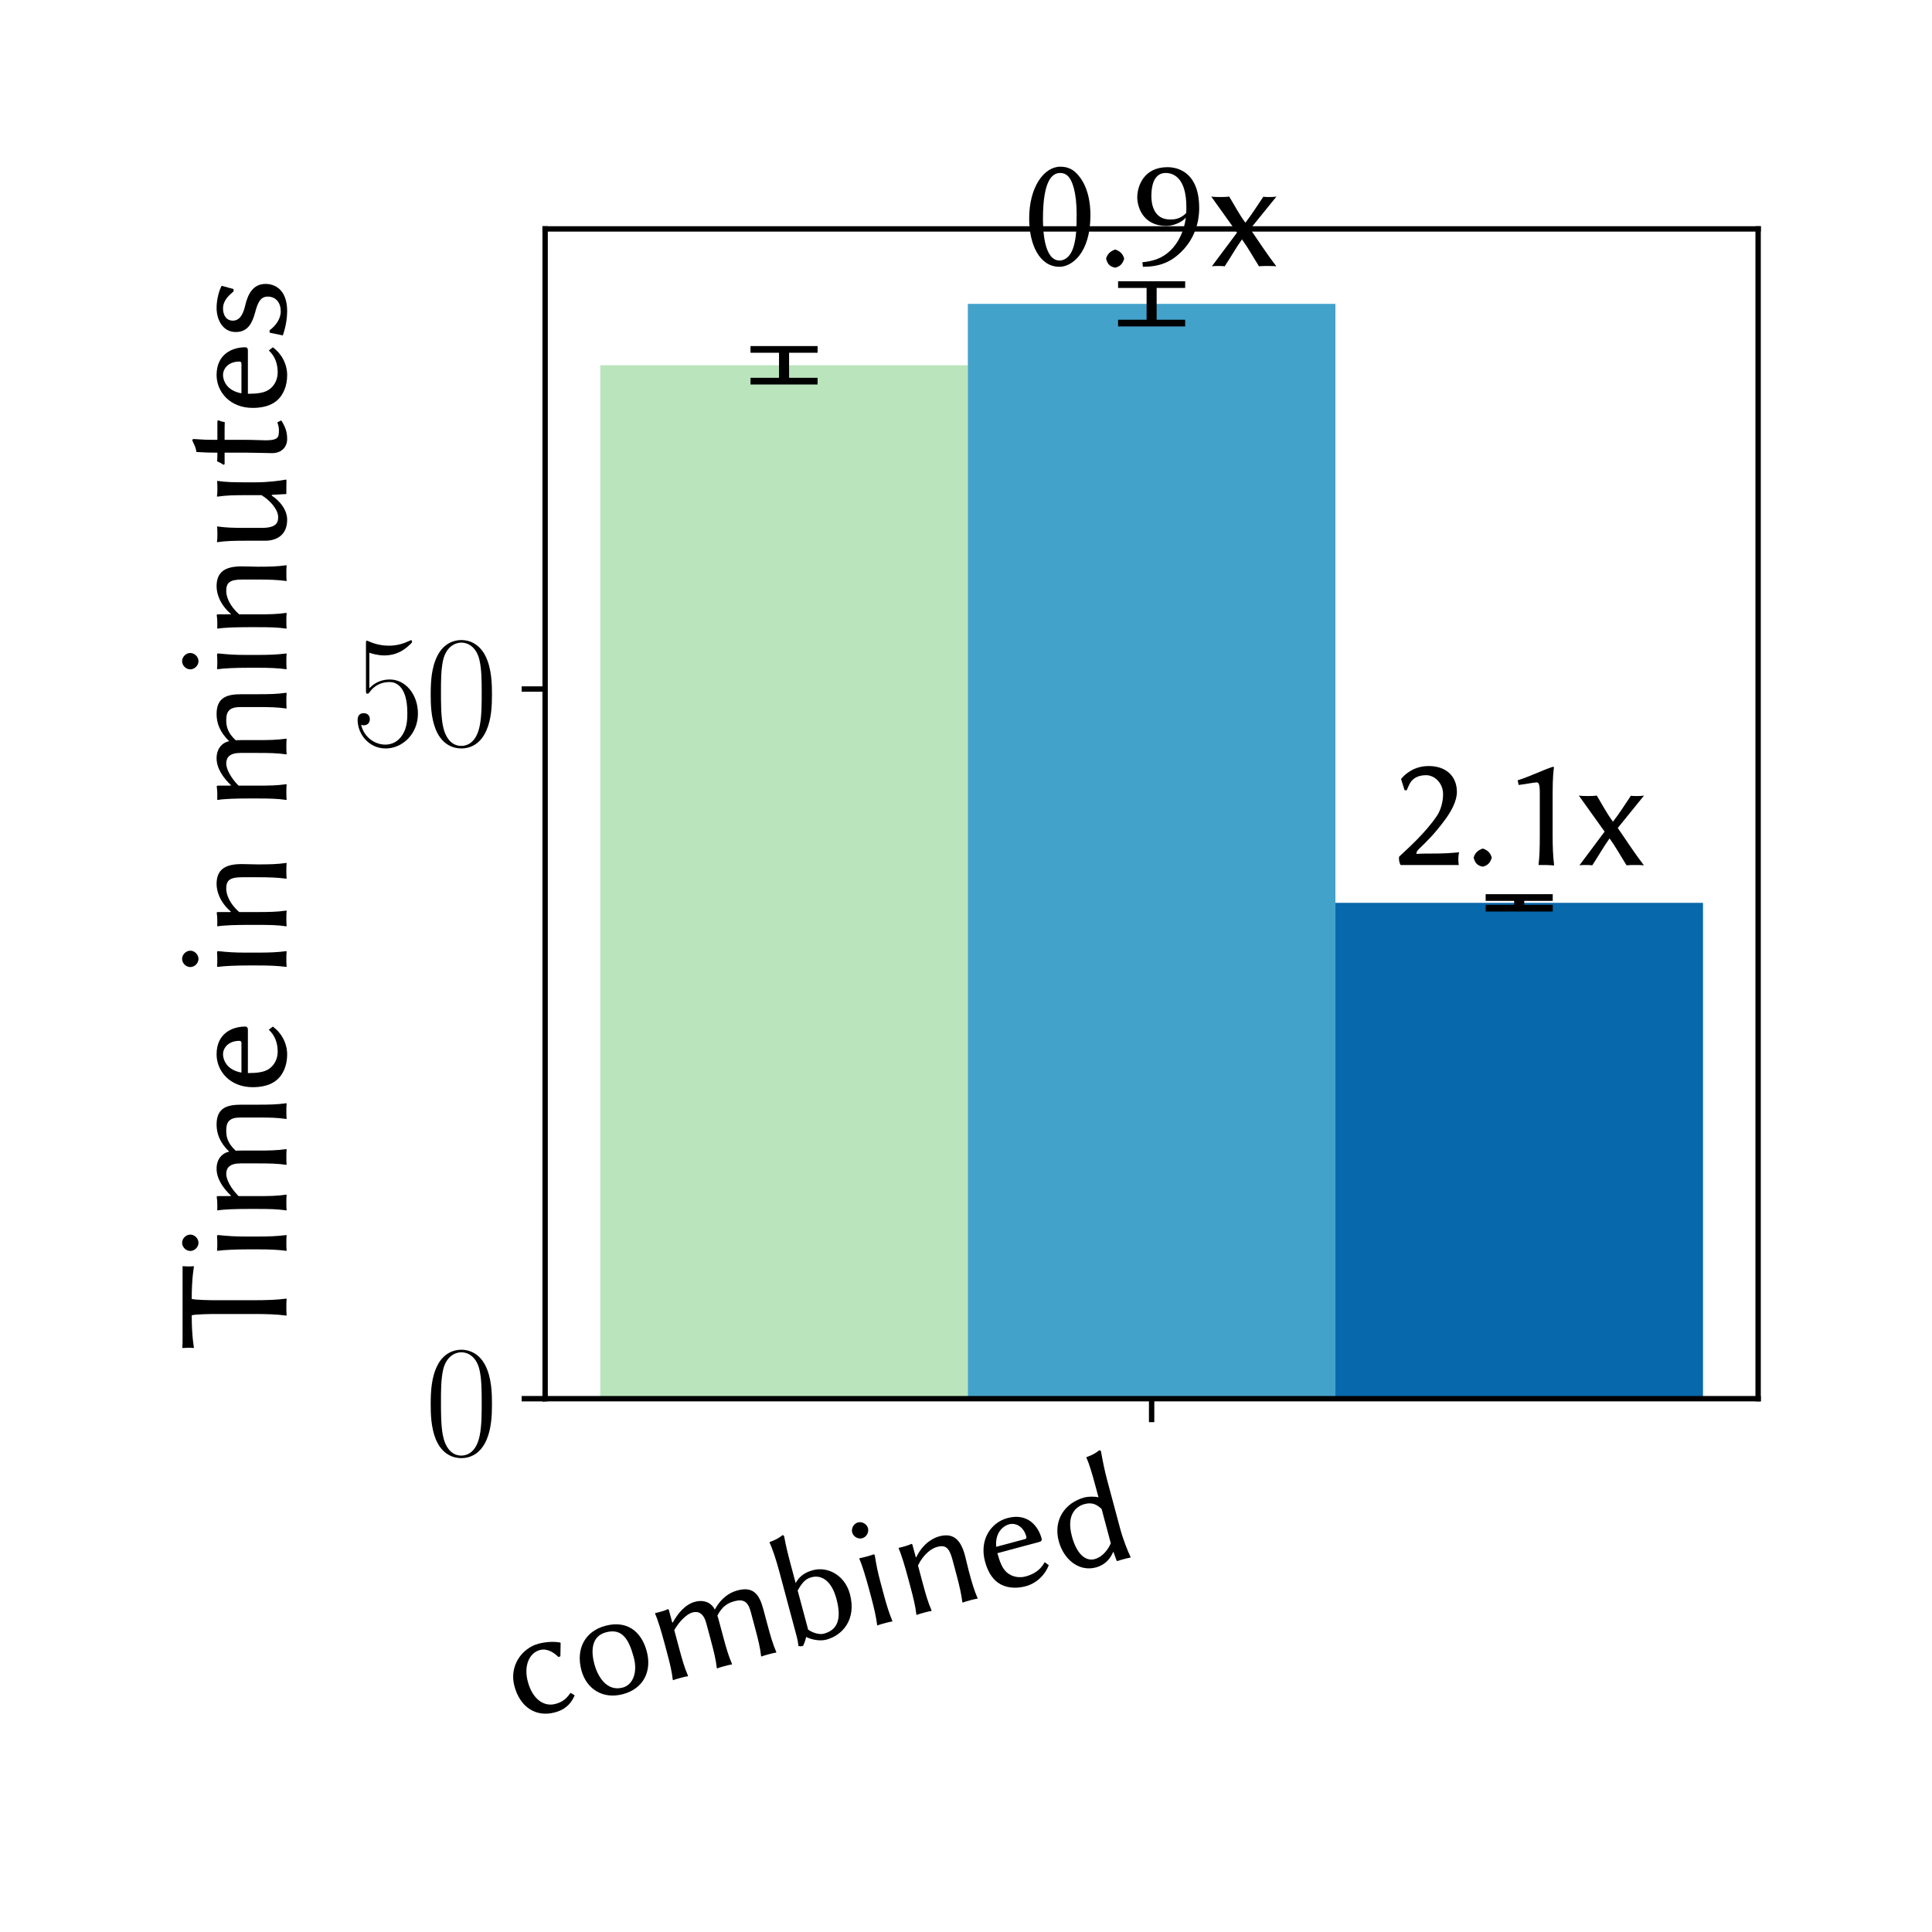
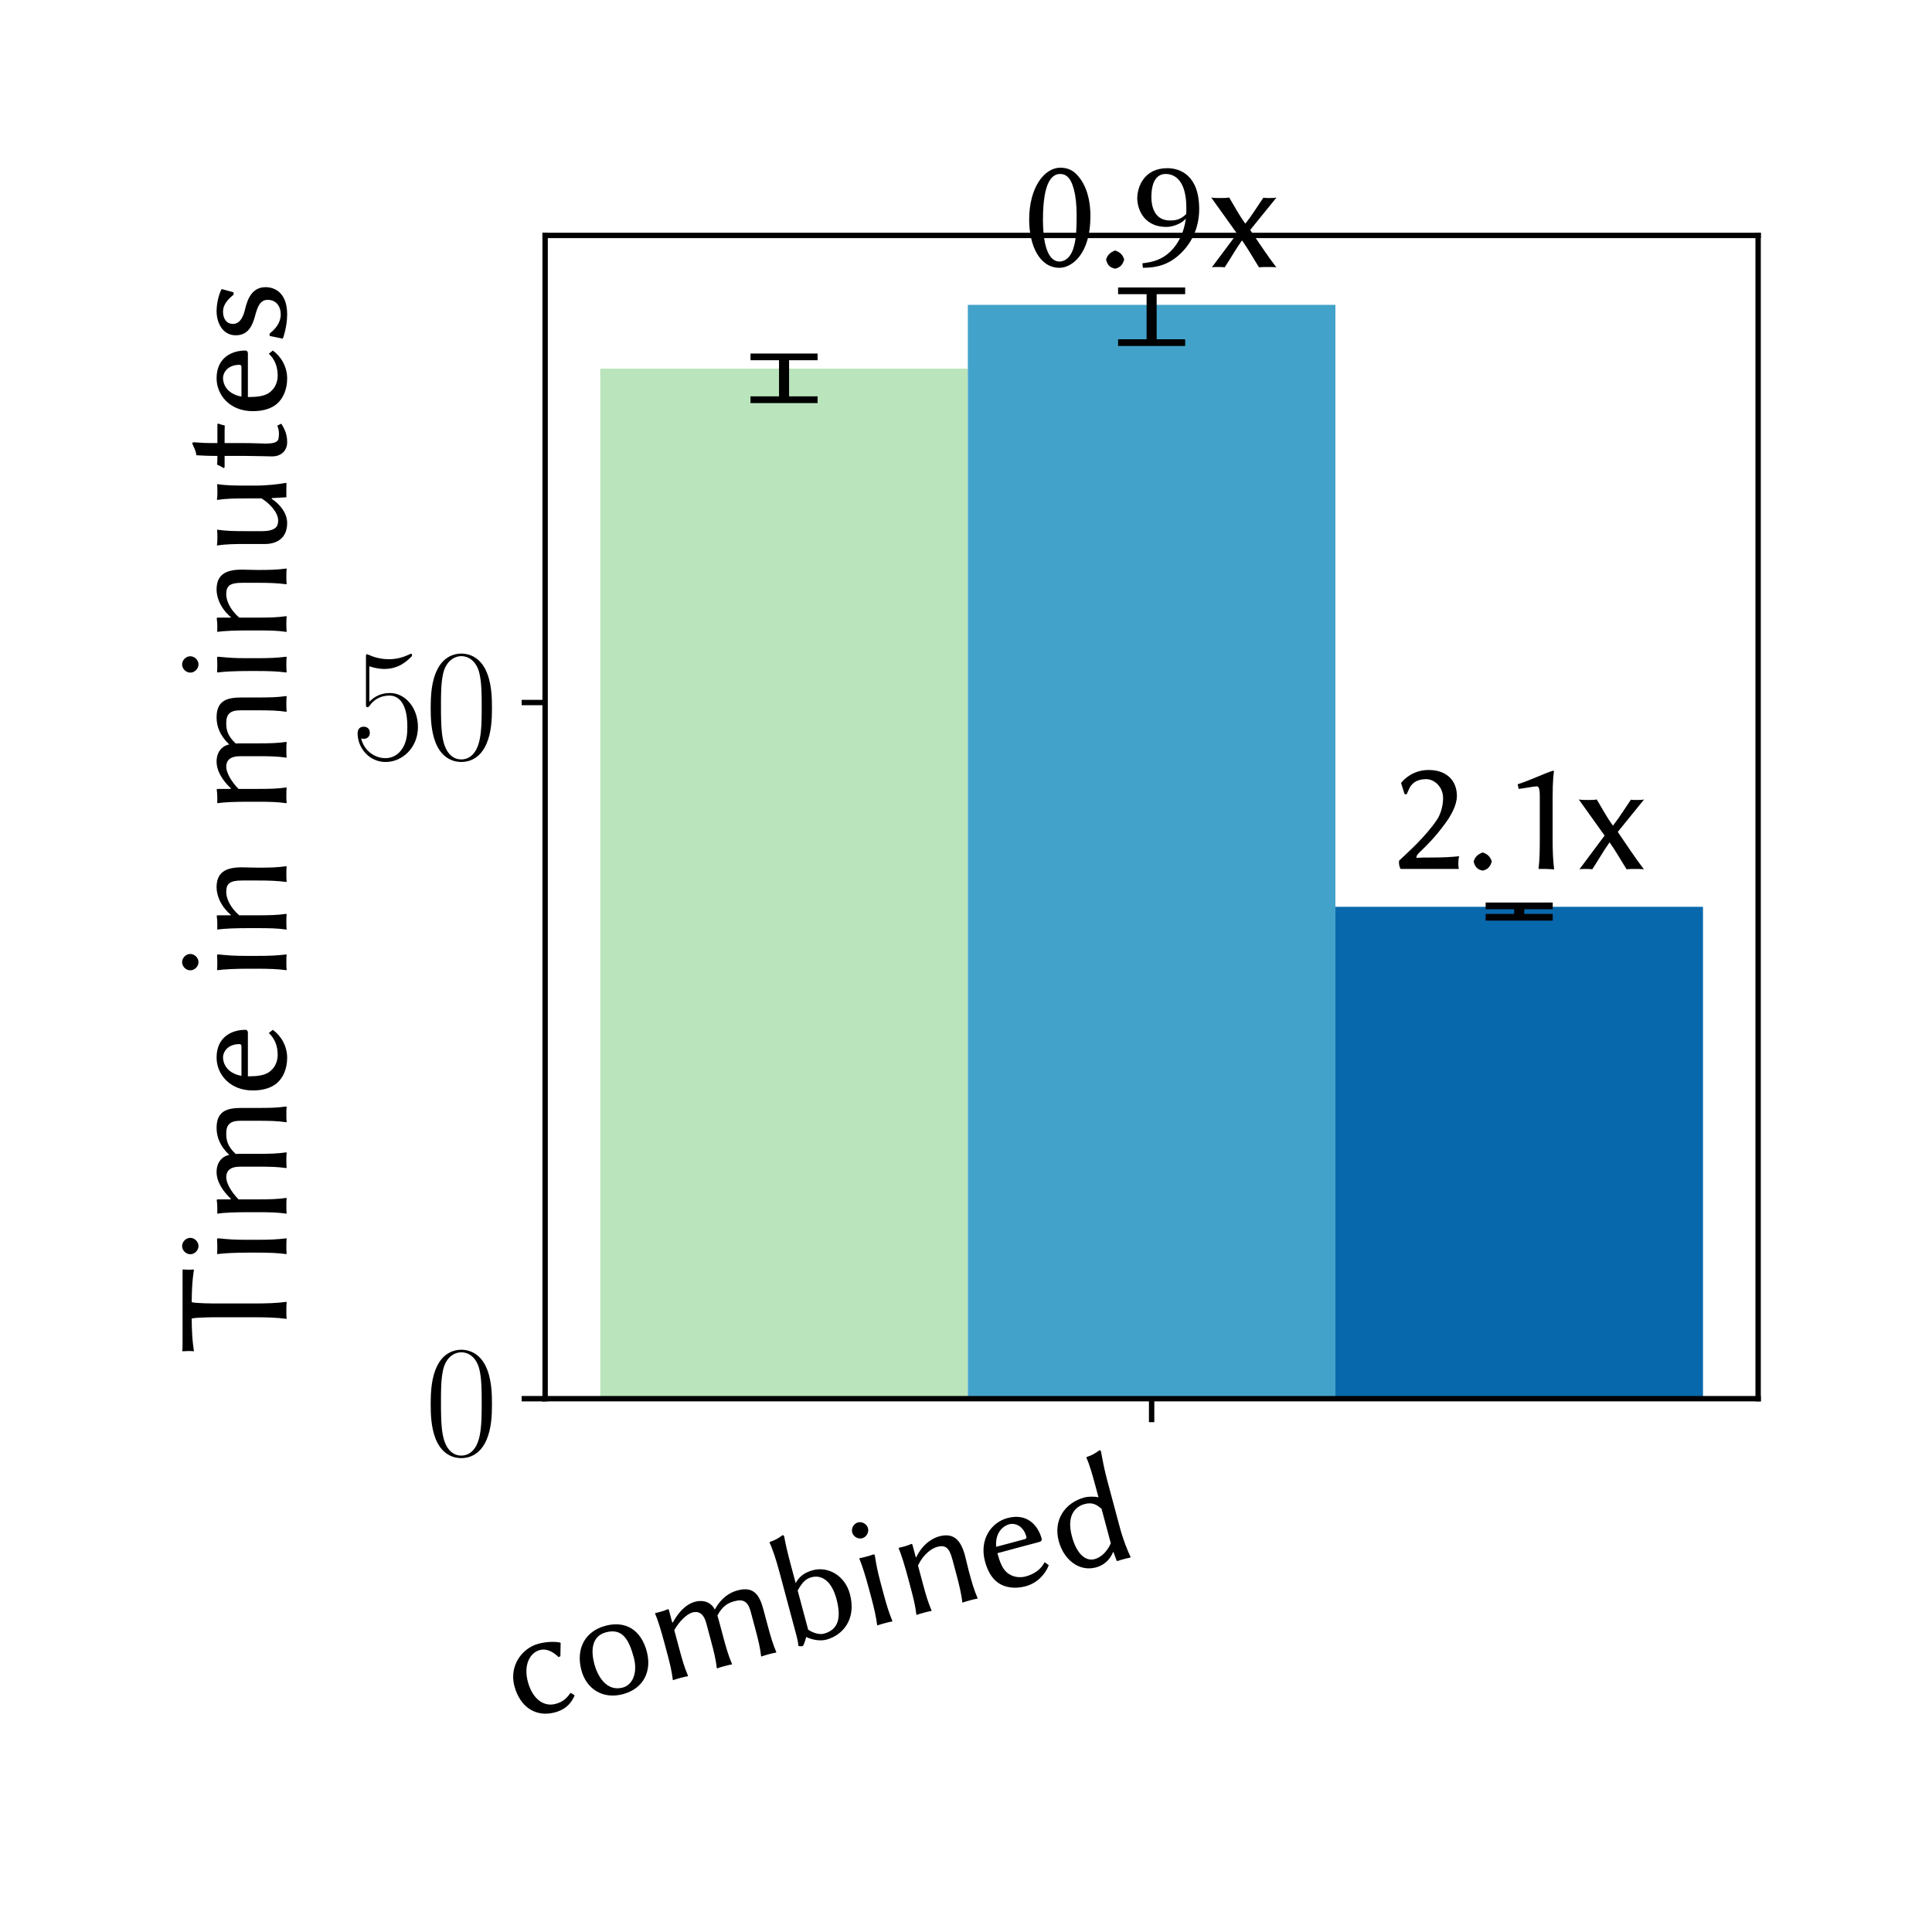
<svg xmlns="http://www.w3.org/2000/svg" xmlns:xlink="http://www.w3.org/1999/xlink" width="288pt" height="288pt" viewBox="0 0 288 288" version="1.1">
  <defs>
    <style type="text/css">*{stroke-linejoin: round; stroke-linecap: butt}</style>
  </defs>
  <g id="figure_1">
    <g id="patch_1">
      <path d="M 0 288  L 288 288  L 288 0  L 0 0  z " style="fill: #ffffff" />
    </g>
    <g id="axes_1">
      <g id="patch_2">
-         <path d="M 81.261 208.5  L 262.08 208.5  L 262.08 34.123  L 81.261 34.123  z " style="fill: #ffffff" />
+         <path d="M 81.261 208.5  L 262.08 208.5  L 262.08 35.095  L 81.261 35.095  z " style="fill: #ffffff" />
      </g>
      <g id="patch_3">
-         <path d="M 89.48 208.5  L 144.274 208.5  L 144.274 54.451  L 89.48 54.451  z " clip-path="url(#p98ec0a4918)" style="fill: #bae4bc" />
+         <path d="M 89.48 208.5  L 144.274 208.5  L 144.274 54.947  L 89.48 54.947  z " clip-path="url(#p923ca2568c)" style="fill: #bae4bc" />
      </g>
      <g id="patch_4">
-         <path d="M 144.274 208.5  L 199.067 208.5  L 199.067 45.294  L 144.274 45.294  z " clip-path="url(#p98ec0a4918)" style="fill: #43a2ca" />
+         <path d="M 144.274 208.5  L 199.067 208.5  L 199.067 45.444  L 144.274 45.444  z " clip-path="url(#p923ca2568c)" style="fill: #43a2ca" />
      </g>
      <g id="patch_5">
-         <path d="M 199.067 208.5  L 253.861 208.5  L 253.861 134.588  L 199.067 134.588  z " clip-path="url(#p98ec0a4918)" style="fill: #0868ac" />
+         <path d="M 199.067 208.5  L 253.861 208.5  L 253.861 135.177  L 199.067 135.177  z " clip-path="url(#p923ca2568c)" style="fill: #0868ac" />
      </g>
      <g id="matplotlib.axis_1">
        <g id="xtick_1">
          <g id="line2d_1">
            <defs>
-               <path id="m06ff1973ae" d="M 0 0  L 0 3.5  " style="stroke: #000000; stroke-width: 0.8" />
+               <path id="m733f31607c" d="M 0 0  L 0 3.5  " style="stroke: #000000; stroke-width: 0.8" />
            </defs>
            <g>
-               <use xlink:href="#m06ff1973ae" x="171.671" y="208.5" style="stroke: #000000; stroke-width: 0.8" />
+               <use xlink:href="#m733f31607c" x="171.671" y="208.5" style="stroke: #000000; stroke-width: 0.8" />
            </g>
          </g>
          <g id="text_1">
            <g transform="translate(77.15805 256.6294) rotate(-15) scale(0.24 -0.24)">
              <defs>
                <path id="LinBiolinumT-63" d="M 1600 2527  C 1850 2527 2074 2352 2240 2066  L 2323 2073  L 2470 2585  L 2458 2604  C 2259 2707 1926 2784 1606 2784  C 941 2784 243 2250 243 1398  C 243 526 749 -32 1530 -32  C 1914 -32 2214 95 2470 420  L 2349 551  L 2323 551  C 2080 339 1875 289 1638 289  C 1171 289 806 700 806 1429  C 806 2116 1178 2527 1600 2527  z " transform="scale(0.015625)" />
                <path id="LinBiolinumT-6f" d="M 243 1316  C 243 563 749 -32 1600 -32  C 2445 -32 2957 551 2957 1373  C 2957 2226 2490 2784 1626 2784  C 787 2784 243 2207 243 1316  z M 1581 2527  C 2259 2527 2394 2015 2394 1260  C 2394 668 2086 224 1658 224  C 979 224 806 942 806 1423  C 806 1966 979 2527 1581 2527  z " transform="scale(0.015625)" />
                <path id="LinBiolinumT-6d" d="M 1037 2231  L 1037 2717  C 1037 2765 1030 2778 998 2778  C 858 2752 627 2752 480 2759  L 467 2739  C 512 2466 525 1981 525 1503  L 525 1152  C 525 675 518 350 467 6  L 480 -13  C 557 0 704 0 781 0  C 858 0 1005 0 1082 -13  L 1094 6  C 1043 366 1037 662 1037 1142  L 1037 1907  C 1338 2209 1696 2399 1920 2399  C 2163 2399 2342 2260 2342 1837  L 2342 1142  C 2342 668 2336 347 2285 6  L 2298 -13  C 2374 0 2522 0 2598 0  C 2675 0 2822 0 2899 -13  L 2912 6  C 2861 366 2854 662 2854 1142  L 2854 1780  C 2854 1868 2854 1944 2848 2020  C 3155 2355 3411 2399 3661 2399  C 4006 2399 4173 2260 4173 1837  L 4173 1142  C 4173 668 4166 347 4115 6  L 4128 -13  C 4205 0 4352 0 4429 0  C 4506 0 4653 0 4730 -13  L 4742 6  C 4691 367 4685 664 4685 1144  L 4685 1778  C 4685 2341 4582 2784 3891 2784  C 3546 2784 3174 2662 2810 2279  C 2752 2586 2490 2784 2131 2784  C 1734 2784 1357 2529 1056 2210  L 1037 2231  z " transform="scale(0.015625)" />
                <path id="LinBiolinumT-62" d="M 1037 542  L 1037 2159  C 1286 2408 1446 2527 1709 2527  C 2099 2527 2445 2215 2445 1435  C 2445 661 2208 224 1600 224  C 1402 224 1165 386 1037 542  z M 1037 3176  C 1037 3650 1043 3989 1075 4381  C 1075 4425 1056 4445 1018 4445  C 858 4381 723 4336 461 4316  L 448 4297  C 499 4025 525 3558 525 3077  L 525 493  C 525 247 518 158 493 19  C 531 -19 608 -32 672 -32  C 742 45 819 153 883 280  C 1069 121 1363 -32 1638 -32  C 2291 -32 3014 420 3014 1486  C 3014 2250 2458 2784 1837 2784  C 1530 2784 1254 2701 1037 2465  L 1037 3176  z " transform="scale(0.015625)" />
                <path id="LinBiolinumT-69" d="M 512 3833  C 512 3660 666 3506 838 3506  C 1011 3506 1165 3660 1165 3833  C 1165 4006 1011 4160 838 4160  C 666 4160 512 4006 512 3833  z M 576 1506  L 576 1155  C 576 676 563 351 518 6  L 531 -13  C 608 0 755 0 832 0  C 909 0 1056 0 1133 -13  L 1146 6  C 1101 370 1088 670 1088 1155  L 1088 1609  C 1088 2088 1107 2318 1146 2707  C 1146 2759 1139 2765 1088 2765  C 941 2752 666 2752 531 2765  L 518 2745  C 557 2471 576 1985 576 1506  z " transform="scale(0.015625)" />
                <path id="LinBiolinumT-6e" d="M 2944 1144  C 2944 1348 2957 1581 2957 1784  C 2957 2442 2739 2784 2163 2784  C 1920 2784 1466 2688 1056 2210  L 1043 2231  L 1043 2717  C 1043 2765 1037 2778 1005 2778  C 864 2752 634 2752 486 2759  L 474 2739  C 518 2466 531 1981 531 1503  L 531 1152  C 531 675 525 350 474 6  L 486 -13  C 563 0 710 0 787 0  C 864 0 1011 0 1088 -13  L 1101 6  C 1050 366 1043 662 1043 1142  L 1043 1881  C 1370 2260 1741 2399 1971 2399  C 2298 2399 2432 2273 2432 1761  L 2432 1142  C 2432 668 2419 347 2374 6  L 2387 -13  C 2464 0 2611 0 2688 0  C 2765 0 2912 0 2989 -13  L 3002 6  C 2950 367 2944 664 2944 1144  z " transform="scale(0.015625)" />
                <path id="LinBiolinumT-65" d="M 800 1792  C 909 2399 1331 2527 1530 2527  C 1786 2527 2067 2311 2067 1874  C 2067 1821 2042 1792 1978 1792  L 800 1792  z M 2509 700  C 2285 456 1984 346 1632 346  C 1414 346 1114 431 934 715  C 819 895 781 1160 781 1535  L 2522 1535  C 2592 1535 2637 1572 2637 1638  C 2637 2147 2374 2784 1530 2784  C 870 2784 218 2263 218 1341  C 218 984 294 633 506 382  C 723 124 1094 -32 1523 -32  C 1984 -32 2394 205 2637 540  L 2509 700  z " transform="scale(0.015625)" />
                <path id="LinBiolinumT-64" d="M 2310 744  C 2080 457 1786 301 1523 301  C 1178 301 883 638 883 1417  C 883 2352 1395 2527 1702 2527  C 2003 2527 2157 2402 2310 2165  L 2310 744  z M 2310 384  L 2323 384  L 2355 12  C 2355 -1 2374 -7 2413 -7  C 2496 0 2541 0 2637 0  C 2714 0 2835 0 2918 -7  L 2931 12  C 2880 285 2822 754 2822 1230  L 2822 3187  C 2822 3656 2848 3986 2880 4381  C 2880 4425 2861 4445 2822 4445  C 2662 4381 2528 4336 2266 4316  L 2253 4297  C 2304 4021 2310 3547 2310 3060  L 2310 2643  C 2163 2726 1901 2784 1773 2784  C 941 2784 326 2219 326 1366  C 326 595 794 -32 1485 -32  C 1792 -32 2080 89 2310 384  z " transform="scale(0.015625)" />
              </defs>
              <use xlink:href="#LinBiolinumT-63" transform="scale(0.996264)" />
              <use xlink:href="#LinBiolinumT-6f" transform="translate(42.73971 0) scale(0.996264)" />
              <use xlink:href="#LinBiolinumT-6d" transform="translate(92.5529 0) scale(0.996264)" />
              <use xlink:href="#LinBiolinumT-62" transform="translate(172.9514 0) scale(0.996264)" />
              <use xlink:href="#LinBiolinumT-69" transform="translate(223.1631 0) scale(0.996264)" />
              <use xlink:href="#LinBiolinumT-6e" transform="translate(249.066 0) scale(0.996264)" />
              <use xlink:href="#LinBiolinumT-65" transform="translate(302.7646 0) scale(0.996264)" />
              <use xlink:href="#LinBiolinumT-64" transform="translate(348.5927 0) scale(0.996264)" />
            </g>
          </g>
        </g>
      </g>
      <g id="matplotlib.axis_2">
        <g id="ytick_1">
          <g id="line2d_2">
            <defs>
-               <path id="m8861589f39" d="M 0 0  L -3.5 0  " style="stroke: #000000; stroke-width: 0.8" />
+               <path id="m0918a81e86" d="M 0 0  L -3.5 0  " style="stroke: #000000; stroke-width: 0.8" />
            </defs>
            <g>
-               <use xlink:href="#m8861589f39" x="81.261" y="208.5" style="stroke: #000000; stroke-width: 0.8" />
+               <use xlink:href="#m0918a81e86" x="81.261" y="208.5" style="stroke: #000000; stroke-width: 0.8" />
            </g>
          </g>
          <g id="text_2">
            <g transform="translate(63.29568 216.8839) scale(0.24 -0.24)">
              <defs>
                <path id="CMR17-30" d="M 2688 2025  C 2688 2416 2682 3080 2413 3591  C 2176 4039 1798 4198 1466 4198  C 1158 4198 768 4058 525 3597  C 269 3118 243 2524 243 2025  C 243 1661 250 1106 448 619  C 723 -39 1216 -128 1466 -128  C 1760 -128 2208 -7 2470 600  C 2662 1042 2688 1559 2688 2025  z M 1466 -26  C 1056 -26 813 325 723 812  C 653 1188 653 1738 653 2096  C 653 2588 653 2997 736 3387  C 858 3929 1216 4096 1466 4096  C 1728 4096 2067 3923 2189 3400  C 2272 3036 2278 2607 2278 2096  C 2278 1680 2278 1169 2202 792  C 2067 95 1690 -26 1466 -26  z " transform="scale(0.015625)" />
              </defs>
              <use xlink:href="#CMR17-30" transform="scale(0.996264)" />
            </g>
          </g>
        </g>
        <g id="ytick_2">
          <g id="line2d_3">
            <g>
-               <use xlink:href="#m8861589f39" x="81.261" y="102.71" style="stroke: #000000; stroke-width: 0.8" />
+               <use xlink:href="#m0918a81e86" x="81.261" y="104.726" style="stroke: #000000; stroke-width: 0.8" />
            </g>
          </g>
          <g id="text_3">
-             <g transform="translate(52.32997 111.0933) scale(0.24 -0.24)">
+             <g transform="translate(52.32997 113.1098) scale(0.24 -0.24)">
              <defs>
                <path id="CMR17-35" d="M 730 3692  C 794 3666 1056 3584 1325 3584  C 1920 3584 2246 3911 2432 4100  C 2432 4157 2432 4192 2394 4192  C 2387 4192 2374 4192 2323 4163  C 2099 4058 1837 3973 1517 3973  C 1325 3973 1037 3999 723 4139  C 653 4171 640 4171 634 4171  C 602 4171 595 4164 595 4037  L 595 2203  C 595 2089 595 2057 659 2057  C 691 2057 704 2070 736 2114  C 941 2401 1222 2522 1542 2522  C 1766 2522 2246 2382 2246 1289  C 2246 1085 2246 715 2054 421  C 1894 159 1645 25 1370 25  C 947 25 518 320 403 814  C 429 807 480 795 506 795  C 589 795 749 840 749 1038  C 749 1210 627 1280 506 1280  C 358 1280 262 1190 262 1011  C 262 454 704 -128 1382 -128  C 2042 -128 2669 440 2669 1264  C 2669 2030 2170 2624 1549 2624  C 1222 2624 947 2503 730 2274  L 730 3692  z " transform="scale(0.015625)" />
              </defs>
              <use xlink:href="#CMR17-35" transform="scale(0.996264)" />
              <use xlink:href="#CMR17-30" transform="translate(45.69048 0) scale(0.996264)" />
            </g>
          </g>
        </g>
        <g id="text_4">
-           <g transform="translate(42.68713 201.3036) rotate(-90) scale(0.24 -0.24)">
+           <g transform="translate(42.68713 201.7897) rotate(-90) scale(0.24 -0.24)">
            <defs>
              <path id="LinBiolinumT-54" d="M 1453 2854  L 1453 1286  C 1453 806 1440 351 1389 6  L 1402 -13  C 1478 0 1651 0 1728 0  C 1805 0 1978 0 2054 -13  L 2067 6  C 2016 371 2003 806 2003 1286  L 2003 2854  C 2003 2963 2010 3622 2054 3776  C 2912 3776 3347 3686 3347 3686  L 3360 3712  C 3347 3809 3347 3958 3360 4141  L 3347 4141  C 3245 4141 3098 4141 2963 4141  L 493 4141  C 358 4141 211 4141 109 4154  L 96 4135  C 109 3955 109 3808 96 3712  L 109 3686  C 109 3686 544 3776 1402 3776  C 1446 3622 1453 2963 1453 2854  z " transform="scale(0.015625)" />
              <path id="LinBiolinumT-75" d="M 2336 590  L 2362 571  L 2394 0  C 2394 0 2400 0 2419 0  C 2502 0 2579 0 2675 0  C 2752 0 2874 0 2957 -4  L 2970 15  C 2918 290 2861 761 2861 1240  L 2861 1604  C 2861 2082 2867 2415 2918 2752  L 2906 2765  C 2829 2752 2682 2752 2605 2752  C 2528 2752 2381 2752 2304 2772  L 2291 2752  C 2342 2392 2349 2094 2349 1613  L 2349 992  C 2157 669 1786 327 1472 327  C 1254 327 1043 397 1043 986  L 1043 1613  C 1043 2088 1050 2417 1101 2752  L 1088 2765  C 1011 2752 864 2752 787 2752  C 710 2752 563 2752 486 2772  L 474 2752  C 525 2391 531 2092 531 1611  L 531 849  C 531 412 736 -32 1370 -32  C 1766 -32 2125 263 2336 590  z " transform="scale(0.015625)" />
              <path id="LinBiolinumT-74" d="M 608 2752  C 480 2752 339 2752 262 2765  C 218 2663 186 2599 122 2502  L 154 2464  C 262 2464 461 2464 608 2464  L 608 1599  C 608 1219 589 764 589 575  C 589 164 858 -32 1152 -32  C 1421 -32 1626 31 1894 203  L 1818 361  C 1619 285 1472 285 1312 310  C 1158 335 1101 487 1101 828  C 1101 1018 1120 1289 1120 1668  L 1120 2464  L 1363 2464  C 1517 2464 1741 2464 1824 2458  C 1843 2561 1862 2624 1901 2720  L 1869 2752  C 1754 2752 1568 2752 1421 2752  L 1120 2752  C 1120 3233 1126 3317 1152 3689  C 1152 3734 1133 3753 1094 3753  C 934 3689 858 3618 646 3593  L 634 3573  C 621 3349 608 3124 608 2752  z " transform="scale(0.015625)" />
              <path id="LinBiolinumT-73" d="M 320 668  L 211 141  C 576 13 934 -32 1178 -32  C 2061 -32 2266 481 2266 826  C 2266 1338 1850 1539 1395 1645  C 1152 1701 800 1820 800 2133  C 800 2389 1011 2527 1286 2527  C 1619 2527 1824 2271 1971 2103  L 2061 2109  L 2189 2572  L 2176 2591  C 1990 2687 1638 2784 1312 2784  C 838 2784 346 2539 346 2020  C 346 1520 730 1357 1114 1250  C 1485 1151 1760 1050 1760 744  C 1760 412 1510 224 1171 224  C 864 224 595 428 416 668  L 320 668  z " transform="scale(0.015625)" />
            </defs>
            <use xlink:href="#LinBiolinumT-54" transform="scale(0.996264)" />
            <use xlink:href="#LinBiolinumT-69" transform="translate(53.79824 0) scale(0.996264)" />
            <use xlink:href="#LinBiolinumT-6d" transform="translate(79.70112 0) scale(0.996264)" />
            <use xlink:href="#LinBiolinumT-65" transform="translate(160.0996 0) scale(0.996264)" />
            <use xlink:href="#LinBiolinumT-69" transform="translate(230.137 0) scale(0.996264)" />
            <use xlink:href="#LinBiolinumT-6e" transform="translate(256.0399 0) scale(0.996264)" />
            <use xlink:href="#LinBiolinumT-6d" transform="translate(334.6451 0) scale(0.996264)" />
            <use xlink:href="#LinBiolinumT-69" transform="translate(415.0436 0) scale(0.996264)" />
            <use xlink:href="#LinBiolinumT-6e" transform="translate(440.9465 0) scale(0.996264)" />
            <use xlink:href="#LinBiolinumT-75" transform="translate(494.645 0) scale(0.996264)" />
            <use xlink:href="#LinBiolinumT-74" transform="translate(548.1444 0) scale(0.996264)" />
            <use xlink:href="#LinBiolinumT-65" transform="translate(582.0174 0) scale(0.996264)" />
            <use xlink:href="#LinBiolinumT-73" transform="translate(627.1481 0) scale(0.996264)" />
          </g>
        </g>
      </g>
      <g id="LineCollection_1">
-         <path d="M 116.877 56.815  L 116.877 52.087  " clip-path="url(#p98ec0a4918)" style="fill: none; stroke: #000000; stroke-width: 1.5" />
+         <path d="M 116.877 59.585  L 116.877 53.199  " clip-path="url(#p923ca2568c)" style="fill: none; stroke: #000000; stroke-width: 1.5" />
      </g>
      <g id="line2d_4">
        <defs>
-           <path id="m0108e76cce" d="M 5 0  L -5 -0  " style="stroke: #000000" />
+           <path id="m9012b3a0f7" d="M 5 0  L -5 -0  " style="stroke: #000000" />
        </defs>
-         <g clip-path="url(#p98ec0a4918)">
-           <use xlink:href="#m0108e76cce" x="116.877" y="56.815" style="stroke: #000000" />
+         <g clip-path="url(#p923ca2568c)">
+           <use xlink:href="#m9012b3a0f7" x="116.877" y="59.585" style="stroke: #000000" />
        </g>
      </g>
      <g id="line2d_5">
-         <g clip-path="url(#p98ec0a4918)">
-           <use xlink:href="#m0108e76cce" x="116.877" y="52.087" style="stroke: #000000" />
+         <g clip-path="url(#p923ca2568c)">
+           <use xlink:href="#m9012b3a0f7" x="116.877" y="53.199" style="stroke: #000000" />
        </g>
      </g>
      <g id="LineCollection_2">
-         <path d="M 171.671 48.162  L 171.671 42.426  " clip-path="url(#p98ec0a4918)" style="fill: none; stroke: #000000; stroke-width: 1.5" />
+         <path d="M 171.671 51.071  L 171.671 43.352  " clip-path="url(#p923ca2568c)" style="fill: none; stroke: #000000; stroke-width: 1.5" />
      </g>
      <g id="line2d_6">
-         <g clip-path="url(#p98ec0a4918)">
-           <use xlink:href="#m0108e76cce" x="171.671" y="48.162" style="stroke: #000000" />
+         <g clip-path="url(#p923ca2568c)">
+           <use xlink:href="#m9012b3a0f7" x="171.671" y="51.071" style="stroke: #000000" />
        </g>
      </g>
      <g id="line2d_7">
-         <g clip-path="url(#p98ec0a4918)">
-           <use xlink:href="#m0108e76cce" x="171.671" y="42.426" style="stroke: #000000" />
+         <g clip-path="url(#p923ca2568c)">
+           <use xlink:href="#m9012b3a0f7" x="171.671" y="43.352" style="stroke: #000000" />
        </g>
      </g>
      <g id="LineCollection_3">
-         <path d="M 226.464 135.382  L 226.464 133.794  " clip-path="url(#p98ec0a4918)" style="fill: none; stroke: #000000; stroke-width: 1.5" />
+         <path d="M 226.464 136.735  L 226.464 135.035  " clip-path="url(#p923ca2568c)" style="fill: none; stroke: #000000; stroke-width: 1.5" />
      </g>
      <g id="line2d_8">
-         <g clip-path="url(#p98ec0a4918)">
-           <use xlink:href="#m0108e76cce" x="226.464" y="135.382" style="stroke: #000000" />
+         <g clip-path="url(#p923ca2568c)">
+           <use xlink:href="#m9012b3a0f7" x="226.464" y="136.735" style="stroke: #000000" />
        </g>
      </g>
      <g id="line2d_9">
-         <g clip-path="url(#p98ec0a4918)">
-           <use xlink:href="#m0108e76cce" x="226.464" y="133.794" style="stroke: #000000" />
+         <g clip-path="url(#p923ca2568c)">
+           <use xlink:href="#m9012b3a0f7" x="226.464" y="135.035" style="stroke: #000000" />
        </g>
      </g>
      <g id="patch_6">
-         <path d="M 81.261 208.5  L 81.261 34.123  " style="fill: none; stroke: #000000; stroke-width: 0.8; stroke-linejoin: miter; stroke-linecap: square" />
+         <path d="M 81.261 208.5  L 81.261 35.095  " style="fill: none; stroke: #000000; stroke-width: 0.8; stroke-linejoin: miter; stroke-linecap: square" />
      </g>
      <g id="patch_7">
-         <path d="M 262.08 208.5  L 262.08 34.123  " style="fill: none; stroke: #000000; stroke-width: 0.8; stroke-linejoin: miter; stroke-linecap: square" />
+         <path d="M 262.08 208.5  L 262.08 35.095  " style="fill: none; stroke: #000000; stroke-width: 0.8; stroke-linejoin: miter; stroke-linecap: square" />
      </g>
      <g id="patch_8">
        <path d="M 81.261 208.5  L 262.08 208.5  " style="fill: none; stroke: #000000; stroke-width: 0.8; stroke-linejoin: miter; stroke-linecap: square" />
      </g>
      <g id="patch_9">
-         <path d="M 81.261 34.123  L 262.08 34.123  " style="fill: none; stroke: #000000; stroke-width: 0.8; stroke-linejoin: miter; stroke-linecap: square" />
+         <path d="M 81.261 35.095  L 262.08 35.095  " style="fill: none; stroke: #000000; stroke-width: 0.8; stroke-linejoin: miter; stroke-linecap: square" />
      </g>
      <g id="text_5">
-         <g transform="translate(152.4827 39.65155) scale(0.24 -0.24)">
+         <g transform="translate(152.4827 39.80127) scale(0.24 -0.24)">
          <defs>
            <path id="LinBiolinumT-30" d="M 1491 3712  C 1600 3712 1702 3674 1773 3609  C 1971 3442 2144 2939 2144 2075  C 2144 1482 2125 1147 2035 817  C 1894 282 1581 218 1466 218  C 870 218 800 1321 800 1882  C 800 3474 1197 3712 1491 3712  z M 1459 -32  C 1952 -32 2694 515 2694 2023  C 2694 3028 2330 3524 2099 3737  C 1926 3898 1722 3962 1491 3962  C 851 3962 250 3163 250 1895  C 250 851 666 -32 1459 -32  z " transform="scale(0.015625)" />
            <path id="LinBiolinumT-2e" d="M 346 282  C 403 71 493 -19 691 -64  L 717 -64  C 896 -19 998 77 1062 282  L 1062 308  C 1005 487 902 590 717 654  L 691 654  C 499 577 403 481 346 308  L 346 282  z " transform="scale(0.015625)" />
            <path id="LinBiolinumT-39" d="M 2131 2112  C 1882 1856 1626 1856 1485 1856  C 838 1856 742 2468 742 2781  C 742 3482 1005 3712 1312 3712  C 1651 3712 2138 3488 2138 2349  C 2138 2285 2138 2176 2131 2112  z M 384 149  L 403 -32  C 1062 -32 1530 150 1965 596  C 2432 1068 2650 1684 2650 2312  C 2650 3671 1875 3943 1382 3943  C 448 3943 179 3196 179 2736  C 179 2429 352 1599 1350 1599  C 1606 1599 1965 1740 2118 1933  C 2048 1385 1818 928 1510 626  C 1184 309 826 194 384 149  z " transform="scale(0.015625)" />
            <path id="LinBiolinumT-78" d="M 1184 1332  L 179 -13  C 243 0 346 0 410 0  C 474 0 627 0 691 -13  C 934 351 1126 704 1382 1062  C 1638 704 1830 351 2061 -13  C 2157 0 2285 0 2387 0  C 2483 0 2656 0 2752 -13  C 2368 486 2054 979 1709 1478  L 2758 2772  C 2675 2752 2534 2752 2470 2752  C 2400 2752 2298 2752 2234 2765  C 1990 2409 1786 2072 1517 1728  C 1261 2074 1088 2414 870 2772  C 762 2752 634 2752 525 2752  C 422 2752 256 2752 154 2772  L 1184 1332  z " transform="scale(0.015625)" />
          </defs>
          <use xlink:href="#LinBiolinumT-30" transform="scale(0.996264)" />
          <use xlink:href="#LinBiolinumT-2e" transform="translate(46.32629 0) scale(0.996264)" />
          <use xlink:href="#LinBiolinumT-39" transform="translate(68.24411 0) scale(0.996264)" />
          <use xlink:href="#LinBiolinumT-78" transform="translate(114.5704 0) scale(0.996264)" />
        </g>
      </g>
      <g id="text_6">
-         <g transform="translate(207.2762 128.9451) scale(0.24 -0.24)">
+         <g transform="translate(207.2762 129.5337) scale(0.24 -0.24)">
          <defs>
            <path id="LinBiolinumT-32" d="M 1421 3584  C 1754 3584 2099 3276 2099 2826  C 2099 2557 2022 2216 1856 1966  C 1395 1278 666 636 346 333  C 339 308 339 282 339 250  C 339 154 371 58 403 0  C 877 0 1146 0 1613 0  C 2074 0 2266 0 2726 0  C 2714 63 2707 139 2707 210  C 2707 310 2714 412 2739 507  C 2374 475 2182 456 1568 456  C 1344 456 1216 456 1043 443  C 1037 456 1037 462 1037 475  C 1037 533 1101 604 1146 649  C 1459 952 1760 1240 2182 1813  C 2419 2135 2650 2547 2650 2914  C 2650 3525 2240 3949 1523 3949  C 941 3949 570 3622 422 3430  L 563 2985  L 646 2979  C 736 3172 768 3307 928 3436  C 1056 3539 1242 3584 1421 3584  z " transform="scale(0.015625)" />
            <path id="LinBiolinumT-31" d="M 2086 1214  L 2086 2845  C 2086 3539 2125 3796 2138 3886  C 2138 3918 2118 3918 2093 3918  C 1677 3784 1190 3534 691 3380  L 730 3194  C 1018 3226 1331 3296 1459 3296  C 1574 3296 1574 3040 1574 2808  L 1574 1214  C 1574 713 1568 367 1523 0  L 1530 0  C 1530 0 1709 0 1824 0  C 1952 0 2131 -19 2131 -19  L 2144 0  C 2099 386 2086 707 2086 1214  z " transform="scale(0.015625)" />
          </defs>
          <use xlink:href="#LinBiolinumT-32" transform="scale(0.996264)" />
          <use xlink:href="#LinBiolinumT-2e" transform="translate(46.32629 0) scale(0.996264)" />
          <use xlink:href="#LinBiolinumT-31" transform="translate(68.24411 0) scale(0.996264)" />
          <use xlink:href="#LinBiolinumT-78" transform="translate(114.5704 0) scale(0.996264)" />
        </g>
      </g>
    </g>
  </g>
  <defs>
-     <clipPath id="p98ec0a4918">
-       <rect x="81.261" y="34.123" width="180.819" height="174.378" />
+     <clipPath id="p923ca2568c">
+       <rect x="81.261" y="35.095" width="180.819" height="173.405" />
    </clipPath>
  </defs>
</svg>
